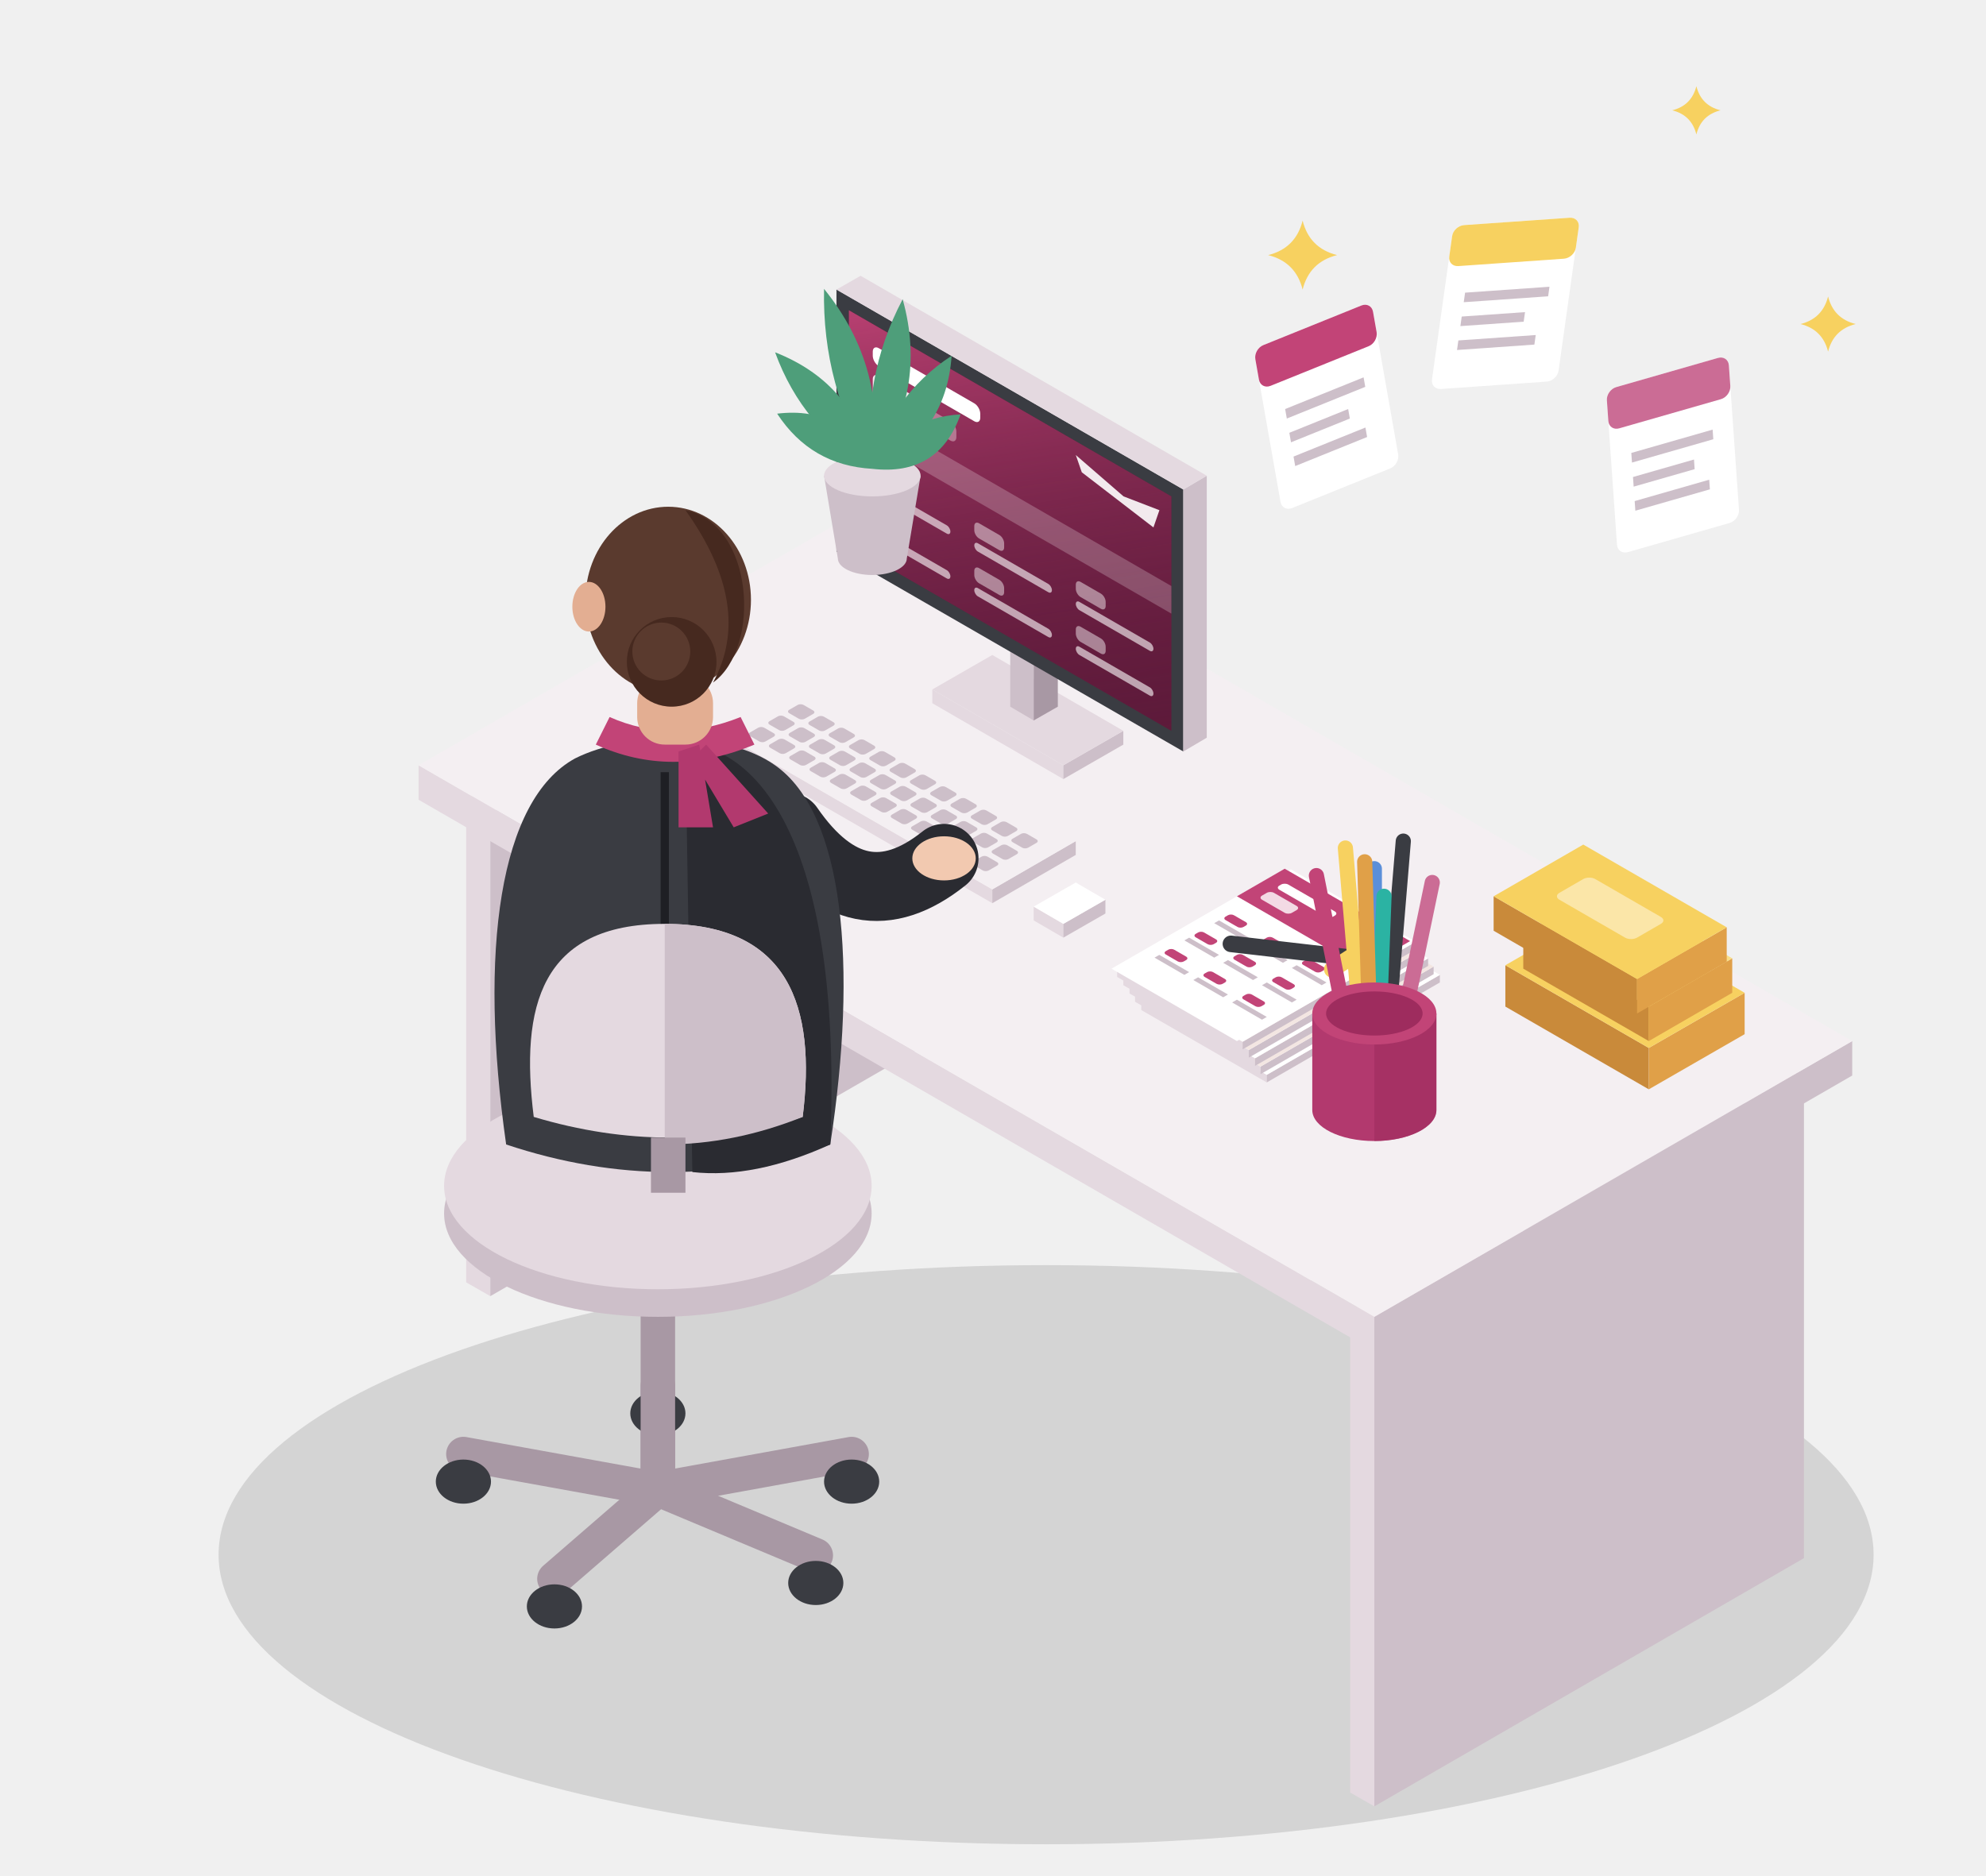
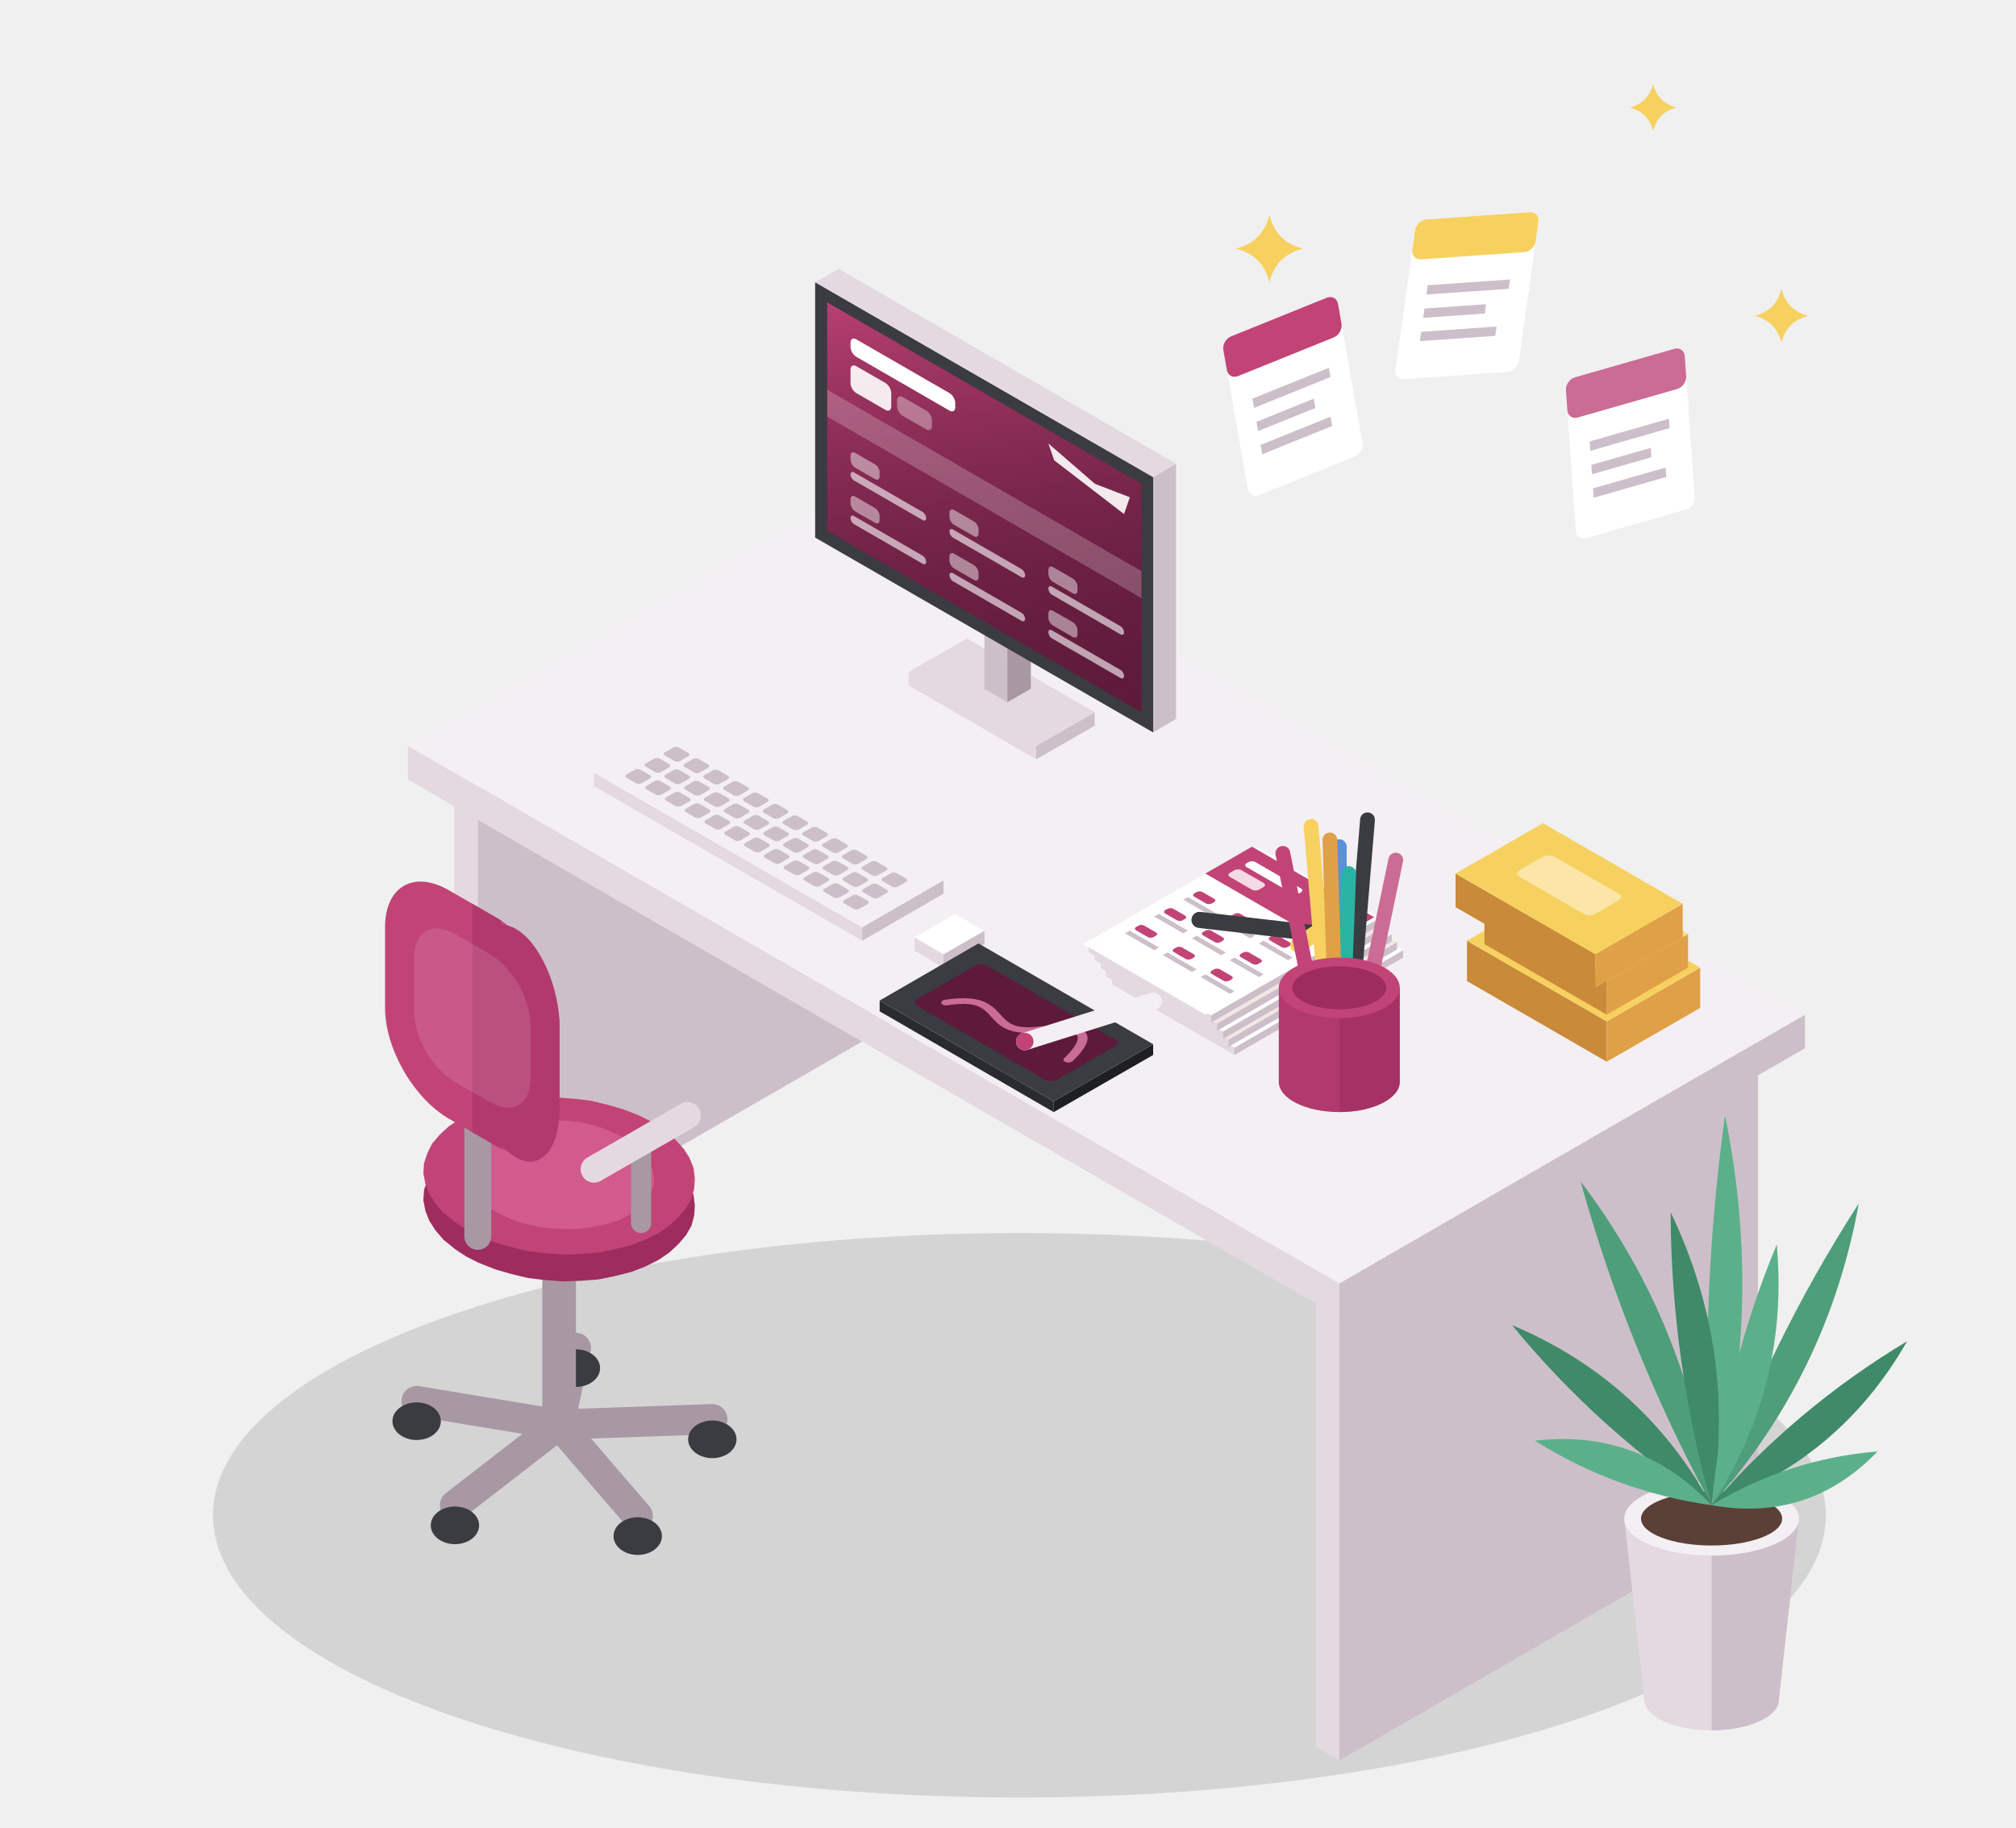
- <svg xmlns="http://www.w3.org/2000/svg" viewBox="-130 -150 288 272">
+ <svg xmlns="http://www.w3.org/2000/svg" viewBox="-130 -150 300 272">
  <defs>
    <linearGradient id="scr" x1="0" y1="0" x2="1" y2="1">
      <stop offset="0" stop-color="#C24477" stop-opacity=".9" />
      <stop offset="1" stop-color="#5d1a3a" stop-opacity=".2" />
    </linearGradient>
  </defs>
  <ellipse cx="21.7" cy="75.5" rx="120" ry="42" fill="#000" opacity=".12" />
  <polygon points="-62.4,36.0 -58.9,38.0 -58.9,-32.0 -62.4,-34.0" fill="#E4D9E0" />
  <polygon points="3.5,2.0 -58.9,38.0 -58.9,-32.0 3.5,-68.0" fill="#CDBFC9" />
  <polygon points="0.0,-70.0 3.5,-68.0 -58.9,-32.0 -62.4,-34.0" fill="#E4D9E0" />
  <polygon points="65.8,110.0 69.3,112.0 69.3,42.0 65.8,40.0" fill="#E4D9E0" />
  <polygon points="131.6,76.0 69.3,112.0 69.3,42.0 131.6,6.0" fill="#CDBFC9" />
  <polygon points="128.2,4.0 131.6,6.0 69.3,42.0 65.8,40.0" fill="#E4D9E0" />
  <polygon points="-1.7,-25.0 123.0,47.0 123.0,7.0 -1.7,-65.0" fill="#CDBFC9" />
  <polygon points="-69.3,-34.0 69.3,46.0 69.3,41.0 -69.3,-39.0" fill="#E4D9E0" />
  <polygon points="138.6,6.0 69.3,46.0 69.3,41.0 138.6,1.0" fill="#CDBFC9" />
  <polygon points="0.0,-79.0 138.6,1.0 69.3,41.0 -69.3,-39.0" fill="#F4EFF2" />
  <polygon points="5.2,-48.0 24.2,-37.0 24.2,-39.0 5.2,-50.0" fill="#E4D9E0" />
  <polygon points="32.9,-42.0 24.2,-37.0 24.2,-39.0 32.9,-44.0" fill="#CDBFC9" />
  <polygon points="13.9,-55.0 32.9,-44.0 24.2,-39.0 5.2,-50.0" fill="#E4D9E0" />
  <polygon points="16.5,-47.5 19.9,-45.5 19.9,-61.5 16.5,-63.5" fill="#CDBFC9" />
  <polygon points="23.4,-47.5 19.9,-45.5 19.9,-61.5 23.4,-63.5" fill="#A898A4" />
  <polygon points="19.9,-65.5 23.4,-63.5 19.9,-61.5 16.5,-63.5" fill="#CDBFC9" />
  <polygon points="-8.7,-70.0 41.6,-41.0 41.6,-79.0 -8.7,-108.0" fill="#3A3C42" />
  <polygon points="45.0,-43.0 41.6,-41.0 41.6,-79.0 45.0,-81.0" fill="#CDBFC9" />
  <polygon points="-5.2,-110.0 45.0,-81.0 41.6,-79.0 -8.7,-108.0" fill="#E4D9E0" />
  <g transform="matrix(0.866,0.5,0,1,-6.9,-105.0)">
    <rect x="0" y="0" width="54" height="34" fill="#5d1a3a" />
    <rect x="0" y="0" width="54" height="34" fill="url(#scr)" />
    <rect x="4" y="3" width="18" height="2.6" rx="1" fill="#fff" />
    <rect x="4" y="7" width="7" height="4" rx="1" fill="#fff" opacity=".9" />
    <rect x="12" y="7.6" width="6" height="2.8" rx="1" fill="#fff" opacity=".35" />
    <rect x="0" y="13" width="54" height="4" fill="#fff" opacity=".22" />
    <rect x="4" y="20.0" width="5" height="2.2" rx=".8" fill="#fff" opacity=".45" />
    <rect x="4" y="23.0" width="13" height="1.2" rx=".6" fill="#fff" opacity=".6" />
    <rect x="21" y="20.0" width="5" height="2.2" rx=".8" fill="#fff" opacity=".45" />
    <rect x="21" y="23.0" width="13" height="1.2" rx=".6" fill="#fff" opacity=".6" />
    <rect x="38" y="20.0" width="5" height="2.2" rx=".8" fill="#fff" opacity=".45" />
    <rect x="38" y="23.0" width="13" height="1.2" rx=".6" fill="#fff" opacity=".6" />
    <rect x="4" y="26.5" width="5" height="2.2" rx=".8" fill="#fff" opacity=".45" />
    <rect x="4" y="29.5" width="13" height="1.2" rx=".6" fill="#fff" opacity=".6" />
    <rect x="21" y="26.5" width="5" height="2.2" rx=".8" fill="#fff" opacity=".45" />
    <rect x="21" y="29.5" width="13" height="1.2" rx=".6" fill="#fff" opacity=".6" />
    <rect x="38" y="26.5" width="5" height="2.2" rx=".8" fill="#fff" opacity=".45" />
    <rect x="38" y="29.5" width="13" height="1.2" rx=".6" fill="#fff" opacity=".6" />
    <path d="M38 2 l8 2 l6 -1 l-1 3 l-12 -2z" fill="#fff" opacity=".9" />
  </g>
-   <polygon points="-26.0,-42.0 13.9,-19.0 13.9,-21.0 -26.0,-44.0" fill="#E4D9E0" />
-   <polygon points="26.0,-26.0 13.9,-19.0 13.9,-21.0 26.0,-28.0" fill="#CDBFC9" />
-   <polygon points="-13.9,-51.0 26.0,-28.0 13.9,-21.0 -26.0,-44.0" fill="#F4EFF2" />
-   <g transform="matrix(0.866,0.5,-0.866,0.5,-13.9,-49.0)">
+   <polygon points="-41.6,-33.0 -1.7,-10.0 -1.7,-12.0 -41.6,-35.0" fill="#E4D9E0" />
+   <polygon points="10.4,-17.0 -1.7,-10.0 -1.7,-12.0 10.4,-19.0" fill="#CDBFC9" />
+   <polygon points="-29.4,-42.0 10.4,-19.0 -1.7,-12.0 -41.6,-35.0" fill="#F4EFF2" />
+   <g transform="matrix(0.866,0.5,-0.866,0.5,-29.4,-40.0)">
    <rect x="1.0" y="1.0" width="2.6" height="2.4" rx=".5" fill="#CDBFC9" />
    <rect x="1.0" y="4.3" width="2.6" height="2.4" rx=".5" fill="#CDBFC9" />
    <rect x="1.0" y="7.6" width="2.6" height="2.4" rx=".5" fill="#CDBFC9" />
    <rect x="4.4" y="1.0" width="2.6" height="2.4" rx=".5" fill="#CDBFC9" />
    <rect x="4.4" y="4.3" width="2.6" height="2.4" rx=".5" fill="#CDBFC9" />
    <rect x="4.4" y="7.6" width="2.6" height="2.4" rx=".5" fill="#CDBFC9" />
    <rect x="7.8" y="1.0" width="2.6" height="2.4" rx=".5" fill="#CDBFC9" />
    <rect x="7.8" y="4.3" width="2.6" height="2.4" rx=".5" fill="#CDBFC9" />
    <rect x="7.8" y="7.6" width="2.6" height="2.4" rx=".5" fill="#CDBFC9" />
    <rect x="11.2" y="1.0" width="2.6" height="2.4" rx=".5" fill="#CDBFC9" />
    <rect x="11.2" y="4.3" width="2.6" height="2.4" rx=".5" fill="#CDBFC9" />
    <rect x="11.2" y="7.6" width="2.6" height="2.4" rx=".5" fill="#CDBFC9" />
    <rect x="14.6" y="1.0" width="2.6" height="2.4" rx=".5" fill="#CDBFC9" />
    <rect x="14.6" y="4.3" width="2.6" height="2.4" rx=".5" fill="#CDBFC9" />
    <rect x="14.6" y="7.6" width="2.6" height="2.4" rx=".5" fill="#CDBFC9" />
    <rect x="18.0" y="1.0" width="2.6" height="2.4" rx=".5" fill="#CDBFC9" />
    <rect x="18.0" y="4.3" width="2.6" height="2.4" rx=".5" fill="#CDBFC9" />
    <rect x="18.0" y="7.6" width="2.6" height="2.4" rx=".5" fill="#CDBFC9" />
    <rect x="21.4" y="1.0" width="2.6" height="2.4" rx=".5" fill="#CDBFC9" />
    <rect x="21.4" y="4.3" width="2.6" height="2.4" rx=".5" fill="#CDBFC9" />
    <rect x="21.4" y="7.6" width="2.6" height="2.4" rx=".5" fill="#CDBFC9" />
    <rect x="24.8" y="1.0" width="2.6" height="2.4" rx=".5" fill="#CDBFC9" />
    <rect x="24.8" y="4.3" width="2.6" height="2.4" rx=".5" fill="#CDBFC9" />
    <rect x="24.8" y="7.6" width="2.6" height="2.4" rx=".5" fill="#CDBFC9" />
    <rect x="28.2" y="1.0" width="2.6" height="2.4" rx=".5" fill="#CDBFC9" />
    <rect x="28.2" y="4.3" width="2.6" height="2.4" rx=".5" fill="#CDBFC9" />
    <rect x="28.2" y="7.6" width="2.6" height="2.4" rx=".5" fill="#CDBFC9" />
    <rect x="31.6" y="1.0" width="2.6" height="2.4" rx=".5" fill="#CDBFC9" />
    <rect x="31.6" y="4.3" width="2.6" height="2.4" rx=".5" fill="#CDBFC9" />
    <rect x="31.6" y="7.6" width="2.6" height="2.4" rx=".5" fill="#CDBFC9" />
    <rect x="35.0" y="1.0" width="2.6" height="2.4" rx=".5" fill="#CDBFC9" />
    <rect x="35.0" y="4.3" width="2.6" height="2.4" rx=".5" fill="#CDBFC9" />
    <rect x="35.0" y="7.6" width="2.6" height="2.4" rx=".5" fill="#CDBFC9" />
    <rect x="38.4" y="1.0" width="2.6" height="2.4" rx=".5" fill="#CDBFC9" />
    <rect x="38.4" y="4.3" width="2.6" height="2.4" rx=".5" fill="#CDBFC9" />
    <rect x="38.4" y="7.6" width="2.6" height="2.4" rx=".5" fill="#CDBFC9" />
  </g>
-   <polygon points="19.9,-16.5 24.2,-14.0 24.2,-16.0 19.9,-18.5" fill="#E4D9E0" />
-   <polygon points="30.3,-17.5 24.2,-14.0 24.2,-16.0 30.3,-19.5" fill="#CDBFC9" />
-   <polygon points="26.0,-22.0 30.3,-19.5 24.2,-16.0 19.9,-18.5" fill="#FFFFFF" />
+   <polygon points="6.1,-8.5 10.4,-6.0 10.4,-8.0 6.1,-10.5" fill="#E4D9E0" />
+   <polygon points="16.5,-9.5 10.4,-6.0 10.4,-8.0 16.5,-11.5" fill="#CDBFC9" />
+   <polygon points="12.1,-14.0 16.5,-11.5 10.4,-8.0 6.1,-10.5" fill="#FFFFFF" />
  <polygon points="35.5,-3.5 53.7,7.0 53.7,5.9 35.5,-4.6" fill="#E4D9E0" />
  <polygon points="78.8,-7.5 53.7,7.0 53.7,5.9 78.8,-8.6" fill="#CDBFC9" />
  <polygon points="60.6,-19.1 78.8,-8.6 53.7,5.9 35.5,-4.6" fill="#FFFFFF" />
  <polygon points="34.6,-4.7 52.8,5.8 52.8,4.7 34.6,-5.8" fill="#E4D9E0" />
  <polygon points="77.9,-8.7 52.8,5.8 52.8,4.7 77.9,-9.8" fill="#CDBFC9" />
  <polygon points="59.8,-20.3 77.9,-9.8 52.8,4.7 34.6,-5.8" fill="#F3E6E2" />
  <polygon points="33.8,-5.9 52.0,4.6 52.0,3.5 33.8,-7.0" fill="#E4D9E0" />
  <polygon points="77.1,-9.9 52.0,4.6 52.0,3.5 77.1,-11.0" fill="#CDBFC9" />
  <polygon points="58.9,-21.5 77.1,-11.0 52.0,3.5 33.8,-7.0" fill="#FFFFFF" />
  <polygon points="32.9,-7.1 51.1,3.4 51.1,2.3 32.9,-8.2" fill="#E4D9E0" />
  <polygon points="76.2,-11.1 51.1,3.4 51.1,2.3 76.2,-12.2" fill="#CDBFC9" />
  <polygon points="58.0,-22.7 76.2,-12.2 51.1,2.3 32.9,-8.2" fill="#F3E6E2" />
  <polygon points="32.0,-8.3 50.2,2.2 50.2,1.1 32.0,-9.4" fill="#E4D9E0" />
  <polygon points="75.3,-12.3 50.2,2.2 50.2,1.1 75.3,-13.4" fill="#CDBFC9" />
  <polygon points="57.2,-23.9 75.3,-13.4 50.2,1.1 32.0,-9.4" fill="#FFFFFF" />
  <g transform="matrix(0.866,0.5,-0.866,0.5,56.3,-24.0)">
    <rect x="0" y="0" width="21" height="29" fill="#fff" />
    <rect x="0" y="0" width="21" height="8" fill="#C24477" />
    <rect x="2" y="2" width="9" height="1.5" rx=".6" fill="#fff" />
    <rect x="2" y="4.4" width="5" height="2" rx=".6" fill="#fff" opacity=".8" />
    <rect x="2.0" y="11" width="3" height="1.4" rx=".5" fill="#C24477" />
    <rect x="2.0" y="13" width="5" height=".8" fill="#CDBFC9" />
    <rect x="8.5" y="11" width="3" height="1.4" rx=".5" fill="#C24477" />
    <rect x="8.5" y="13" width="5" height=".8" fill="#CDBFC9" />
    <rect x="15.0" y="11" width="3" height="1.4" rx=".5" fill="#C24477" />
    <rect x="15.0" y="13" width="5" height=".8" fill="#CDBFC9" />
    <rect x="2.0" y="16" width="3" height="1.4" rx=".5" fill="#C24477" />
    <rect x="2.0" y="18" width="5" height=".8" fill="#CDBFC9" />
    <rect x="8.5" y="16" width="3" height="1.4" rx=".5" fill="#C24477" />
    <rect x="8.5" y="18" width="5" height=".8" fill="#CDBFC9" />
    <rect x="15.0" y="16" width="3" height="1.4" rx=".5" fill="#C24477" />
    <rect x="15.0" y="18" width="5" height=".8" fill="#CDBFC9" />
    <rect x="2.0" y="21" width="3" height="1.4" rx=".5" fill="#C24477" />
    <rect x="2.0" y="23" width="5" height=".8" fill="#CDBFC9" />
    <rect x="8.5" y="21" width="3" height="1.4" rx=".5" fill="#C24477" />
    <rect x="8.5" y="23" width="5" height=".8" fill="#CDBFC9" />
    <rect x="15.0" y="21" width="3" height="1.4" rx=".5" fill="#C24477" />
    <rect x="15.0" y="23" width="5" height=".8" fill="#CDBFC9" />
  </g>
  <line x1="48.5" y1="-13.1" x2="65.8" y2="-11.1" stroke="#3A3C42" stroke-width="2.4" stroke-linecap="round" />
  <line x1="63.2" y1="-9.4" x2="65.8" y2="-11.1" stroke="#F7D160" stroke-width="2.4" stroke-linecap="round" />
  <polygon points="88.3,-4.0 109.1,8.0 109.1,2.0 88.3,-10.0" fill="#C98A3A" />
  <polygon points="123.0,0.0 109.1,8.0 109.1,2.0 123.0,-6.0" fill="#E0A048" />
  <polygon points="102.2,-18.0 123.0,-6.0 109.1,2.0 88.3,-10.0" fill="#F7D160" />
  <polygon points="90.9,-9.5 109.1,1.0 109.1,-4.0 90.9,-14.5" fill="#C98A3A" />
  <polygon points="121.2,-6.0 109.1,1.0 109.1,-4.0 121.2,-11.0" fill="#E0A048" />
  <polygon points="103.1,-21.5 121.2,-11.0 109.1,-4.0 90.9,-14.5" fill="#F9DD86" />
  <polygon points="86.6,-15.0 107.4,-3.0 107.4,-8.0 86.6,-20.0" fill="#C98A3A" />
  <polygon points="120.4,-10.5 107.4,-3.0 107.4,-8.0 120.4,-15.5" fill="#E0A048" />
  <polygon points="99.6,-27.5 120.4,-15.5 107.4,-8.0 86.6,-20.0" fill="#F7D160" />
  <g transform="matrix(0.866,0.5,-0.866,0.5,99.6,-27.5)">
    <rect x="5" y="4" width="13" height="6" rx="1" fill="#fff" opacity=".45" />
  </g>
  <line x1="65.7" y1="1.0" x2="60.9" y2="-23.0" stroke="#C24477" stroke-width="2.2" stroke-linecap="round" />
  <line x1="67.5" y1="1.0" x2="65.1" y2="-27.0" stroke="#F7D160" stroke-width="2.2" stroke-linecap="round" />
  <line x1="69.3" y1="1.0" x2="69.3" y2="-24.0" stroke="#5B8FD9" stroke-width="2.2" stroke-linecap="round" />
  <line x1="71.1" y1="1.0" x2="73.5" y2="-28.0" stroke="#3A3C42" stroke-width="2.2" stroke-linecap="round" />
  <line x1="72.9" y1="1.0" x2="77.7" y2="-22.0" stroke="#CB6C95" stroke-width="2.2" stroke-linecap="round" />
  <line x1="69.9" y1="1.0" x2="70.7" y2="-20.0" stroke="#2BB3A3" stroke-width="2.2" stroke-linecap="round" />
  <line x1="68.7" y1="1.0" x2="67.9" y2="-25.0" stroke="#E0A048" stroke-width="2.2" stroke-linecap="round" />
  <path d="M60.3,-3.0 v14 a9,4.5 0 0 0 18,0 v-14z" fill="#B2396E" />
  <path d="M69.3,-3.0 v18.5 a9,4.5 0 0 0 9,-4.5 v-14z" fill="#9E2C5E" opacity=".6" />
  <ellipse cx="69.3" cy="-3.0" rx="9" ry="4.5" fill="#C24477" />
  <ellipse cx="69.3" cy="-3.0" rx="7" ry="3.2" fill="#9E2C5E" />
-   <path d="M-10.5,-81.0 h14 l-2,12 a5,2.4 0 0 1 -10,0z" fill="#CDBFC9" />
-   <ellipse cx="-3.5" cy="-81.0" rx="7" ry="3" fill="#E4D9E0" />
-   <path d="M-3.5,-82.0 Q-5.9,-94.3 -17.6,-98.9 Q-13.6,-87.9 -3.5,-82.0z" fill="#4E9E7A" />
-   <path d="M-3.5,-82.0 Q-1.2,-96.6 -10.5,-108.1 Q-10.8,-94.0 -3.5,-82.0z" fill="#4E9E7A" />
-   <path d="M-3.5,-82.0 Q4.6,-93.3 0.9,-106.6 Q-5.2,-95.0 -3.5,-82.0z" fill="#4E9E7A" />
-   <path d="M-3.5,-82.0 Q7.2,-86.8 8.0,-98.4 Q-1.0,-92.5 -3.5,-82.0z" fill="#4E9E7A" />
-   <path d="M-3.5,-82.0 Q-7.4,-91.2 -17.3,-90.0 Q-12.4,-82.5 -3.5,-82.0z" fill="#4E9E7A" />
-   <path d="M-3.5,-82.0 Q6.1,-80.9 9.3,-89.9 Q0.8,-89.4 -3.5,-82.0z" fill="#4E9E7A" />
-   <line x1="-34.6" y1="66.0" x2="-62.8" y2="60.9" stroke="#A898A4" stroke-width="5" stroke-linecap="round" />
-   <ellipse cx="-62.8" cy="64.9" rx="4" ry="3.2" fill="#3A3C42" />
-   <line x1="-34.6" y1="66.0" x2="-34.6" y2="51.0" stroke="#A898A4" stroke-width="5" stroke-linecap="round" />
-   <ellipse cx="-34.6" cy="55.0" rx="4" ry="3.2" fill="#3A3C42" />
-   <line x1="-34.6" y1="66.0" x2="-6.5" y2="60.9" stroke="#A898A4" stroke-width="5" stroke-linecap="round" />
-   <ellipse cx="-6.5" cy="64.9" rx="4" ry="3.2" fill="#3A3C42" />
-   <line x1="-34.6" y1="66.0" x2="-11.7" y2="75.6" stroke="#A898A4" stroke-width="5" stroke-linecap="round" />
-   <ellipse cx="-11.7" cy="79.6" rx="4" ry="3.2" fill="#3A3C42" />
-   <line x1="-34.6" y1="66.0" x2="-49.6" y2="79.0" stroke="#A898A4" stroke-width="5" stroke-linecap="round" />
-   <ellipse cx="-49.6" cy="83.0" rx="4" ry="3.2" fill="#3A3C42" />
-   <rect x="-37.1" y="26.0" width="5" height="40" fill="#A898A4" />
-   <ellipse cx="-34.6" cy="26.0" rx="31" ry="15" fill="#CDBFC9" />
-   <ellipse cx="-34.6" cy="22.0" rx="31" ry="15" fill="#E4D9E0" />
-   <path d="M-15.6,-30.0 Q-5.6,-15.5 6.9,-25.5" fill="none" stroke="#2A2B31" stroke-width="10" stroke-linecap="round" />
-   <ellipse cx="6.9" cy="-25.5" rx="4.6" ry="3.2" fill="#F2C9B0" />
-   <path d="M-56.6,16.0 C-60.6,-12.0 -57.6,-34.0 -46.6,-40.0 C-38.6,-44.0 -24.6,-44.0 -17.6,-39.0 C-7.6,-32.0 -5.6,-10.0 -9.6,16.0 Q-32.6,24.0 -56.6,16.0z" fill="#3A3C42" />
-   <path d="M-30.6,-42.0 C-22.6,-42.0 -7.6,-32.0 -9.6,16.0 Q-20.6,21.0 -29.6,20.0z" fill="#2A2B31" />
-   <path d="M-33.6,-38.0 v54" stroke="#1E1F24" stroke-width="1.2" />
-   <path d="M-43.6,-42.0 Q-32.6,-37.0 -20.6,-42.0 L-22.6,-46.0 Q-32.6,-42.0 -41.6,-46.0z" fill="#C24477" />
-   <path d="M-27.6,-42.0 l9,10 l-5,2 l-6,-10z M-28.6,-42.0 l2,12 l-5,0 l0,-11z" fill="#B2396E" />
-   <rect x="-37.6" y="-52.0" width="11" height="10" rx="4" fill="#E3AE92" />
-   <ellipse cx="-33.1" cy="-63.0" rx="12" ry="13.5" fill="#5A3A2E" />
-   <path d="M-30.6,-76.0 C-20.6,-74.0 -19.6,-56.0 -26.6,-51.0 Q-20.6,-62.0 -30.6,-76.0z" fill="#46291F" />
-   <ellipse cx="-44.6" cy="-62.0" rx="2.4" ry="3.6" fill="#E3AE92" />
-   <circle cx="-32.6" cy="-54.0" r="6.5" fill="#46291F" />
-   <circle cx="-34.1" cy="-55.5" r="4.2" fill="#5A3A2E" />
-   <path d="M-52.6,12.0 C-54.6,-4.0 -51.6,-16.0 -33.6,-16.0 C-15.6,-16.0 -11.6,-4.0 -13.6,12.0 Q-32.6,18.0 -52.6,12.0z" fill="#E4D9E0" />
-   <path d="M-33.6,-16.0 C-15.6,-16.0 -11.6,-4.0 -13.6,12.0 Q-23.6,16.0 -33.6,16.0z" fill="#CDBFC9" />
-   <rect x="-35.6" y="15.0" width="5" height="8" fill="#A898A4" />
+   <line x1="-46.8" y1="62.0" x2="-35.1" y2="75.6" stroke="#A898A4" stroke-width="4.5" stroke-linecap="round" />
+   <ellipse cx="-35.1" cy="78.6" rx="3.6" ry="2.8" fill="#3A3C42" />
+   <line x1="-46.8" y1="62.0" x2="-62.3" y2="74.0" stroke="#A898A4" stroke-width="4.5" stroke-linecap="round" />
+   <ellipse cx="-62.3" cy="77.0" rx="3.6" ry="2.8" fill="#3A3C42" />
+   <line x1="-46.8" y1="62.0" x2="-68.0" y2="58.5" stroke="#A898A4" stroke-width="4.5" stroke-linecap="round" />
+   <ellipse cx="-68.0" cy="61.5" rx="3.6" ry="2.8" fill="#3A3C42" />
+   <line x1="-46.8" y1="62.0" x2="-44.3" y2="50.6" stroke="#A898A4" stroke-width="4.5" stroke-linecap="round" />
+   <ellipse cx="-44.3" cy="53.6" rx="3.6" ry="2.8" fill="#3A3C42" />
+   <line x1="-46.8" y1="62.0" x2="-24.0" y2="61.2" stroke="#A898A4" stroke-width="4.5" stroke-linecap="round" />
+   <ellipse cx="-24.0" cy="64.2" rx="3.6" ry="2.8" fill="#3A3C42" />
+   <line x1="-46.8" y1="62.0" x2="-46.8" y2="29.0" stroke="#A898A4" stroke-width="5" stroke-linecap="round" />
+   <polygon points="-32.0,37.5 -34.0,38.5 -36.1,39.3 -38.5,39.9 -40.9,40.4 -43.5,40.6 -46.2,40.7 -48.8,40.5 -51.4,40.2 -53.9,39.6 -56.3,38.9 -58.6,38.0 -60.6,37.0 -62.4,35.8 -64.0,34.5 -65.2,33.1 -66.1,31.7 -66.7,30.2 -67.0,28.6 -66.9,27.1 -66.4,25.6 -65.7,24.2 -64.6,22.9 -63.2,21.6 -61.5,20.5 -59.6,19.5 -57.4,18.7 -55.1,18.1 -52.6,17.6 -50.0,17.4 -47.4,17.3 -44.7,17.5 -42.1,17.8 -39.6,18.4 -37.2,19.1 -34.9,20.0 -32.9,21.0 -31.1,22.2 -29.6,23.5 -28.3,24.9 -27.4,26.3 -26.8,27.8 -26.6,29.4 -26.7,30.9 -27.1,32.4 -27.9,33.8 -29.0,35.1 -30.4,36.4" fill="#9E2C5E" />
+   <polygon points="-32.0,33.5 -34.0,34.5 -36.1,35.3 -38.5,35.9 -40.9,36.4 -43.5,36.6 -46.2,36.7 -48.8,36.5 -51.4,36.2 -53.9,35.6 -56.3,34.9 -58.6,34.0 -60.6,33.0 -62.4,31.8 -64.0,30.5 -65.2,29.1 -66.1,27.7 -66.7,26.2 -67.0,24.6 -66.9,23.1 -66.4,21.6 -65.7,20.2 -64.6,18.9 -63.2,17.6 -61.5,16.5 -59.6,15.5 -57.4,14.7 -55.1,14.1 -52.6,13.6 -50.0,13.4 -47.4,13.3 -44.7,13.5 -42.1,13.8 -39.6,14.4 -37.2,15.1 -34.9,16.0 -32.9,17.0 -31.1,18.2 -29.6,19.5 -28.3,20.9 -27.4,22.3 -26.8,23.8 -26.6,25.4 -26.7,26.9 -27.1,28.4 -27.9,29.8 -29.0,31.1 -30.4,32.4" fill="#C24477" />
+   <polygon points="-36.4,30.8 -37.7,31.5 -39.2,32.0 -40.8,32.4 -42.5,32.7 -44.3,32.9 -46.2,32.9 -48.0,32.8 -49.8,32.6 -51.6,32.2 -53.3,31.7 -54.9,31.0 -56.3,30.3 -57.6,29.5 -58.7,28.6 -59.5,27.6 -60.2,26.6 -60.6,25.5 -60.8,24.4 -60.8,23.4 -60.5,22.4 -60.0,21.4 -59.3,20.4 -58.3,19.6 -57.2,18.8 -55.8,18.1 -54.3,17.6 -52.7,17.2 -51.0,16.9 -49.2,16.7 -47.4,16.7 -45.5,16.8 -43.7,17.0 -41.9,17.4 -40.3,17.9 -38.7,18.6 -37.2,19.3 -36.0,20.1 -34.9,21.0 -34.0,22.0 -33.3,23.0 -32.9,24.1 -32.7,25.2 -32.7,26.2 -33.0,27.2 -33.5,28.2 -34.3,29.2 -35.2,30.0" fill="#D25A8C" />
+   <line x1="-58.9" y1="18.0" x2="-58.9" y2="6.0" stroke="#A898A4" stroke-width="3" stroke-linecap="round" />
+   <line x1="-52.0" y1="2.0" x2="-65.8" y2="10.0" stroke="#CDBFC9" stroke-width="4" stroke-linecap="round" />
+   <line x1="-58.9" y1="34.0" x2="-58.9" y2="16.0" stroke="#A898A4" stroke-width="4" stroke-linecap="round" />
+   <g transform="matrix(0.866,0.5,0,1,-72.7,-23.0)">
+     <rect x="0" y="0" width="30" height="34" rx="11" fill="#C24477" />
+     <rect x="15" y="0" width="15" height="34" rx="11" fill="#B2396E" />
+     <rect x="15" y="0" width="5" height="34" fill="#B2396E" />
+     <rect x="5" y="6" width="20" height="22" rx="7" fill="#fff" opacity=".12" />
+   </g>
+   <line x1="-34.6" y1="32.0" x2="-34.6" y2="20.0" stroke="#A898A4" stroke-width="3" stroke-linecap="round" />
+   <line x1="-27.7" y1="16.0" x2="-41.6" y2="24.0" stroke="#E4D9E0" stroke-width="4" stroke-linecap="round" />
+   <path d="M111.7,76.0 h26 l-3,27 a10,4.5 0 0 1 -20,0z" fill="#E4D9E0" />
+   <path d="M124.7,76.0 h13 l-3,27 a10,4.5 0 0 1 -10,4.5z" fill="#CDBFC9" />
+   <ellipse cx="124.7" cy="76.0" rx="13" ry="5.5" fill="#F4EFF2" />
+   <ellipse cx="124.7" cy="76.0" rx="10.5" ry="4" fill="#5b4038" />
+   <path d="M124.7,74.0 Q114.5,55.4 95.0,47.2 Q107.8,62.8 124.7,74.0z" fill="#3F8A68" />
+   <path d="M124.7,74.0 Q121.5,47.3 105.2,25.8 Q112.2,51.0 124.7,74.0z" fill="#4E9E7A" />
+   <path d="M124.7,74.0 Q132.7,45.3 126.7,16.0 Q122.7,44.9 124.7,74.0z" fill="#5BB08A" />
+   <path d="M124.7,74.0 Q142.0,54.6 146.6,29.1 Q133.0,50.2 124.7,74.0z" fill="#4E9E7A" />
+   <path d="M124.7,74.0 Q143.8,67.1 153.8,49.6 Q137.3,59.5 124.7,74.0z" fill="#3F8A68" />
+   <path d="M124.7,74.0 Q113.9,62.6 98.4,64.4 Q110.5,72.0 124.7,74.0z" fill="#5BB08A" />
+   <path d="M124.7,74.0 Q139.2,76.6 149.4,66.0 Q136.1,67.1 124.7,74.0z" fill="#5BB08A" />
+   <path d="M124.7,74.0 Q128.6,51.2 118.6,30.4 Q118.7,52.6 124.7,74.0z" fill="#3F8A68" />
+   <path d="M124.7,74.0 Q136.3,56.3 134.4,35.2 Q126.6,53.9 124.7,74.0z" fill="#5BB08A" />
+   <polygon points="0.9,0.5 26.8,15.5 26.8,13.9 0.9,-1.1" fill="#2A2B31" />
+   <polygon points="41.6,7.0 26.8,15.5 26.8,13.9 41.6,5.4" fill="#1E1F24" />
+   <polygon points="15.6,-9.6 41.6,5.4 26.8,13.9 0.9,-1.1" fill="#3A3C42" />
+   <g transform="matrix(0.866,0.5,-0.866,0.5,16.0,-6.8)">
+     <rect x="0" y="0" width="24" height="12" rx="1" fill="#5d1a3a" />
+     <path d="M3 9 C7 2, 11 11, 15 5 S21 3, 22 7" fill="none" stroke="#CB6C95" stroke-width="1.2" stroke-linecap="round" />
+   </g>
+   <line x1="22.5" y1="5.0" x2="41.6" y2="-1.0" stroke="#F4EFF2" stroke-width="2.6" stroke-linecap="round" />
+   <circle cx="22.5" cy="5.0" r="1.3" fill="#C24477" />
  <g transform="translate(62.4,-91.0) rotate(-10) skewY(-12)">
    <rect x="-9" y="-12" width="18" height="24" rx="1.5" fill="#fff" />
    <rect x="-9" y="-12" width="18" height="6" rx="1.5" fill="#C24477" />
    <rect x="-6" y="-2" width="12" height="1.4" fill="#CDBFC9" />
    <rect x="-6" y="1.5" width="9" height="1.4" fill="#CDBFC9" />
    <rect x="-6" y="5" width="11" height="1.4" fill="#CDBFC9" />
  </g>
  <g transform="translate(88.3,-106.0) rotate(8) skewY(-12)">
    <rect x="-9" y="-12" width="18" height="24" rx="1.5" fill="#fff" />
    <rect x="-9" y="-12" width="18" height="6" rx="1.5" fill="#F7D160" />
    <rect x="-6" y="-2" width="12" height="1.4" fill="#CDBFC9" />
    <rect x="-6" y="1.5" width="9" height="1.4" fill="#CDBFC9" />
    <rect x="-6" y="5" width="11" height="1.4" fill="#CDBFC9" />
  </g>
  <g transform="translate(112.6,-84.0) rotate(-4) skewY(-12)">
    <rect x="-9" y="-12" width="18" height="24" rx="1.5" fill="#fff" />
    <rect x="-9" y="-12" width="18" height="6" rx="1.5" fill="#CB6C95" />
    <rect x="-6" y="-2" width="12" height="1.4" fill="#CDBFC9" />
    <rect x="-6" y="1.5" width="9" height="1.4" fill="#CDBFC9" />
    <rect x="-6" y="5" width="11" height="1.4" fill="#CDBFC9" />
  </g>
  <path d="M58.9,-118.0 Q59.9,-114.0 63.9,-113.0 Q59.9,-112.0 58.9,-108.0 Q57.9,-112.0 53.9,-113.0 Q57.9,-114.0 58.9,-118.0z" fill="#F7D160" />
  <path d="M135.1,-107.0 Q135.9,-103.8 139.1,-103.0 Q135.9,-102.2 135.1,-99.0 Q134.3,-102.2 131.1,-103.0 Q134.3,-103.8 135.1,-107.0z" fill="#F7D160" />
  <path d="M116.0,-137.5 Q116.7,-134.7 119.5,-134.0 Q116.7,-133.3 116.0,-130.5 Q115.3,-133.3 112.5,-134.0 Q115.3,-134.7 116.0,-137.5z" fill="#F7D160" />
</svg>
